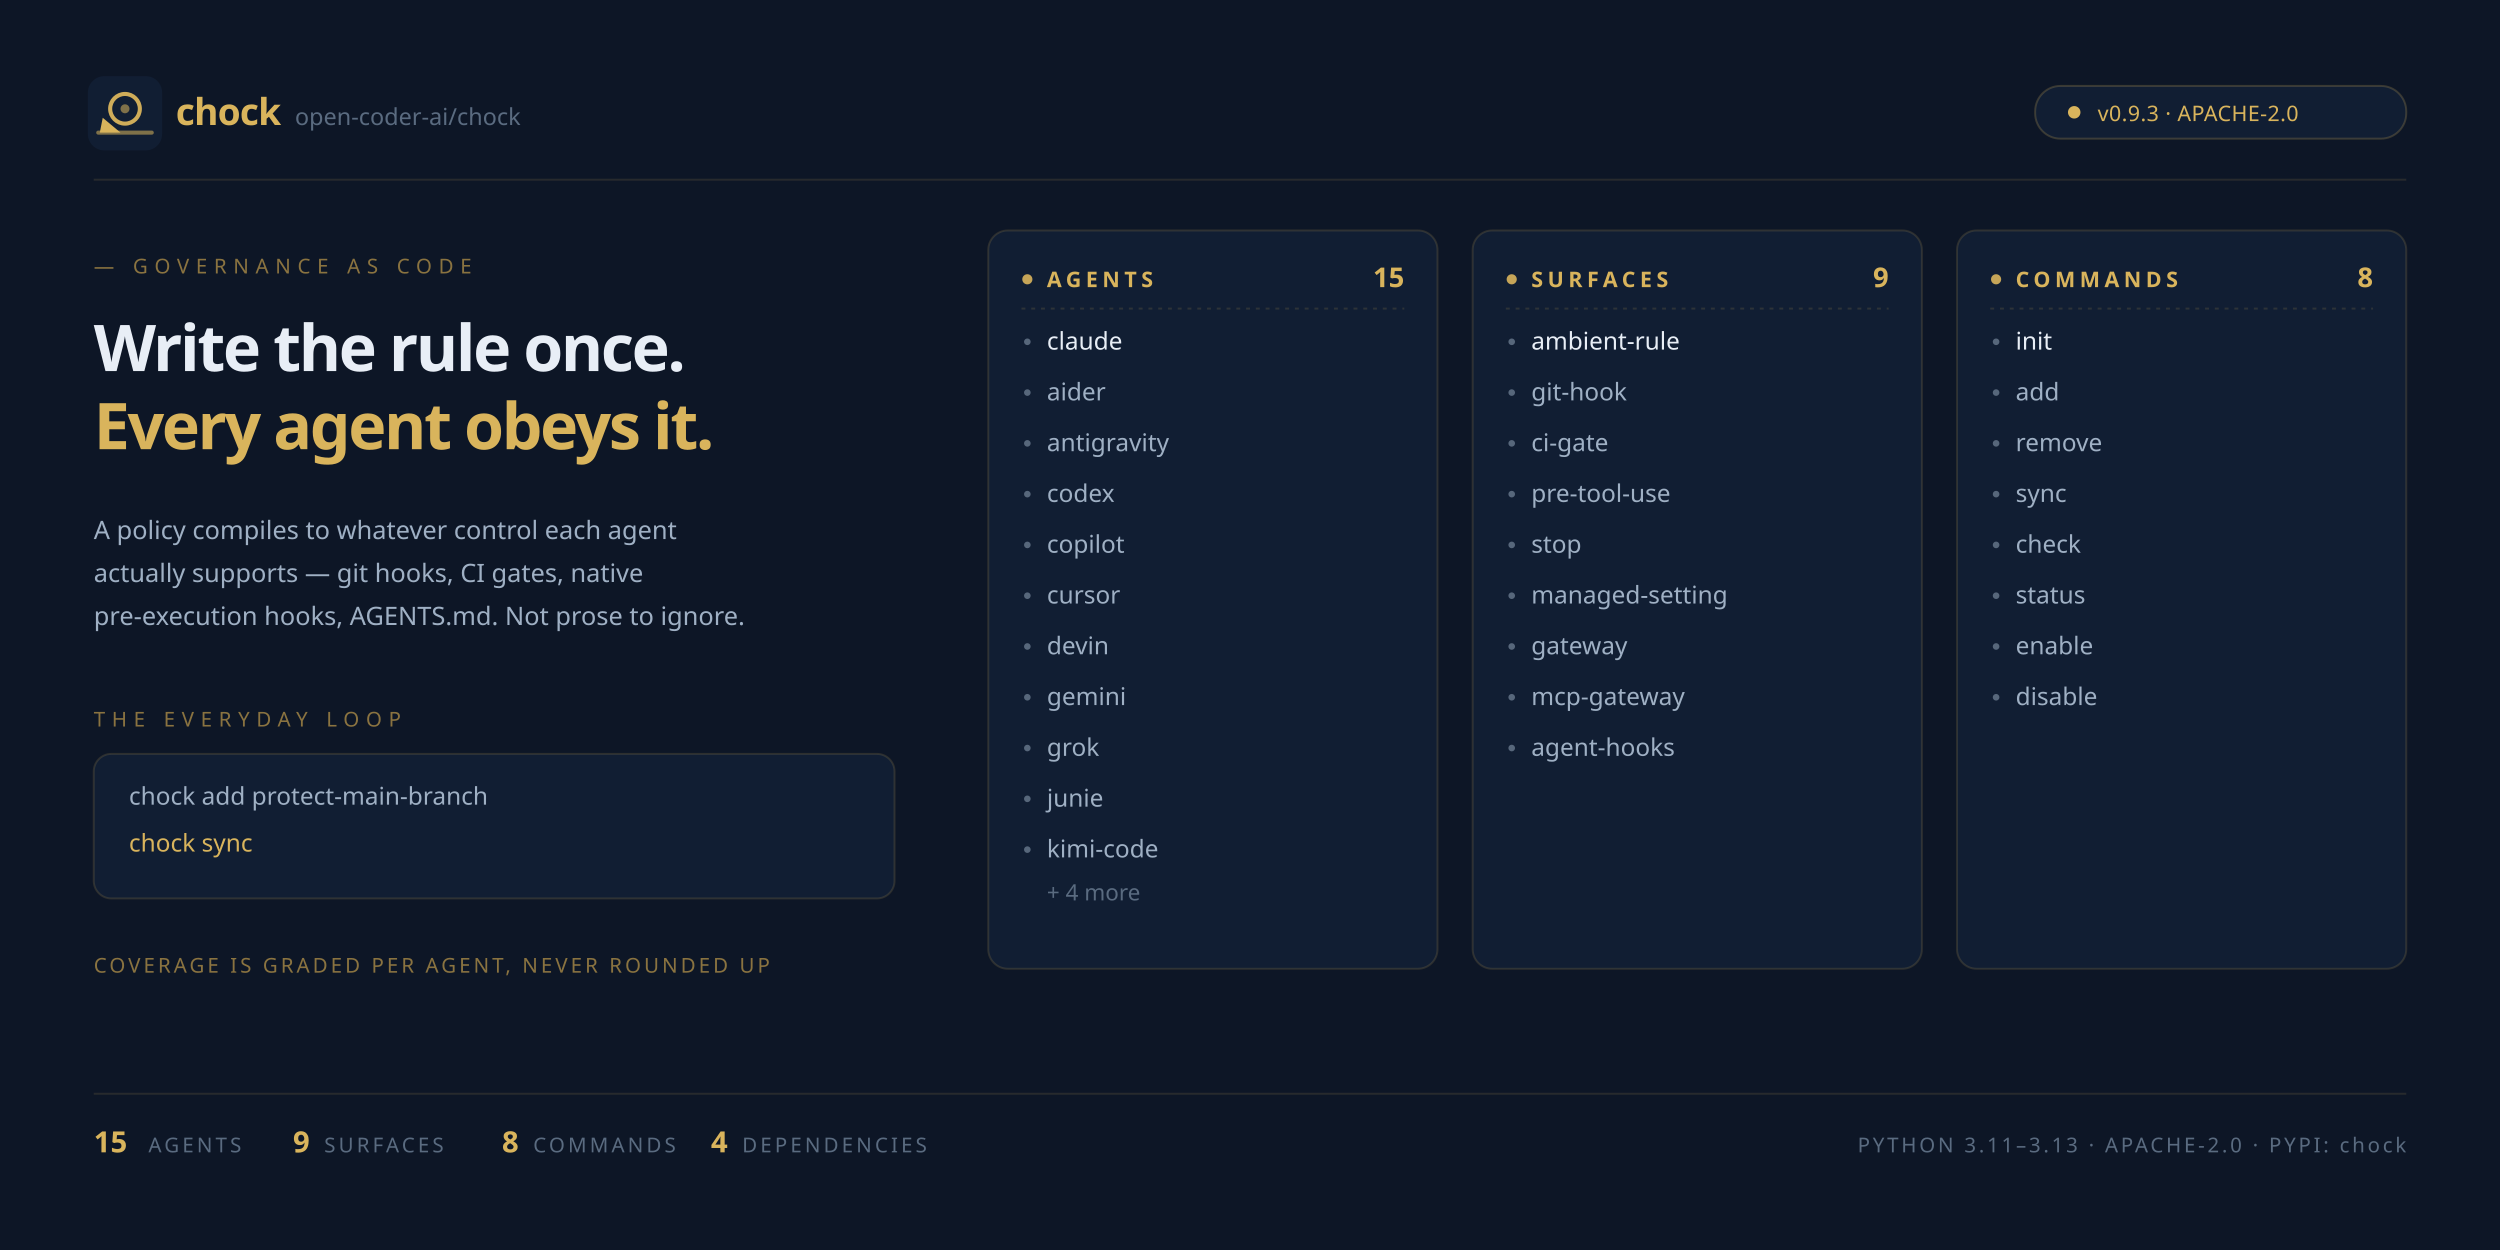
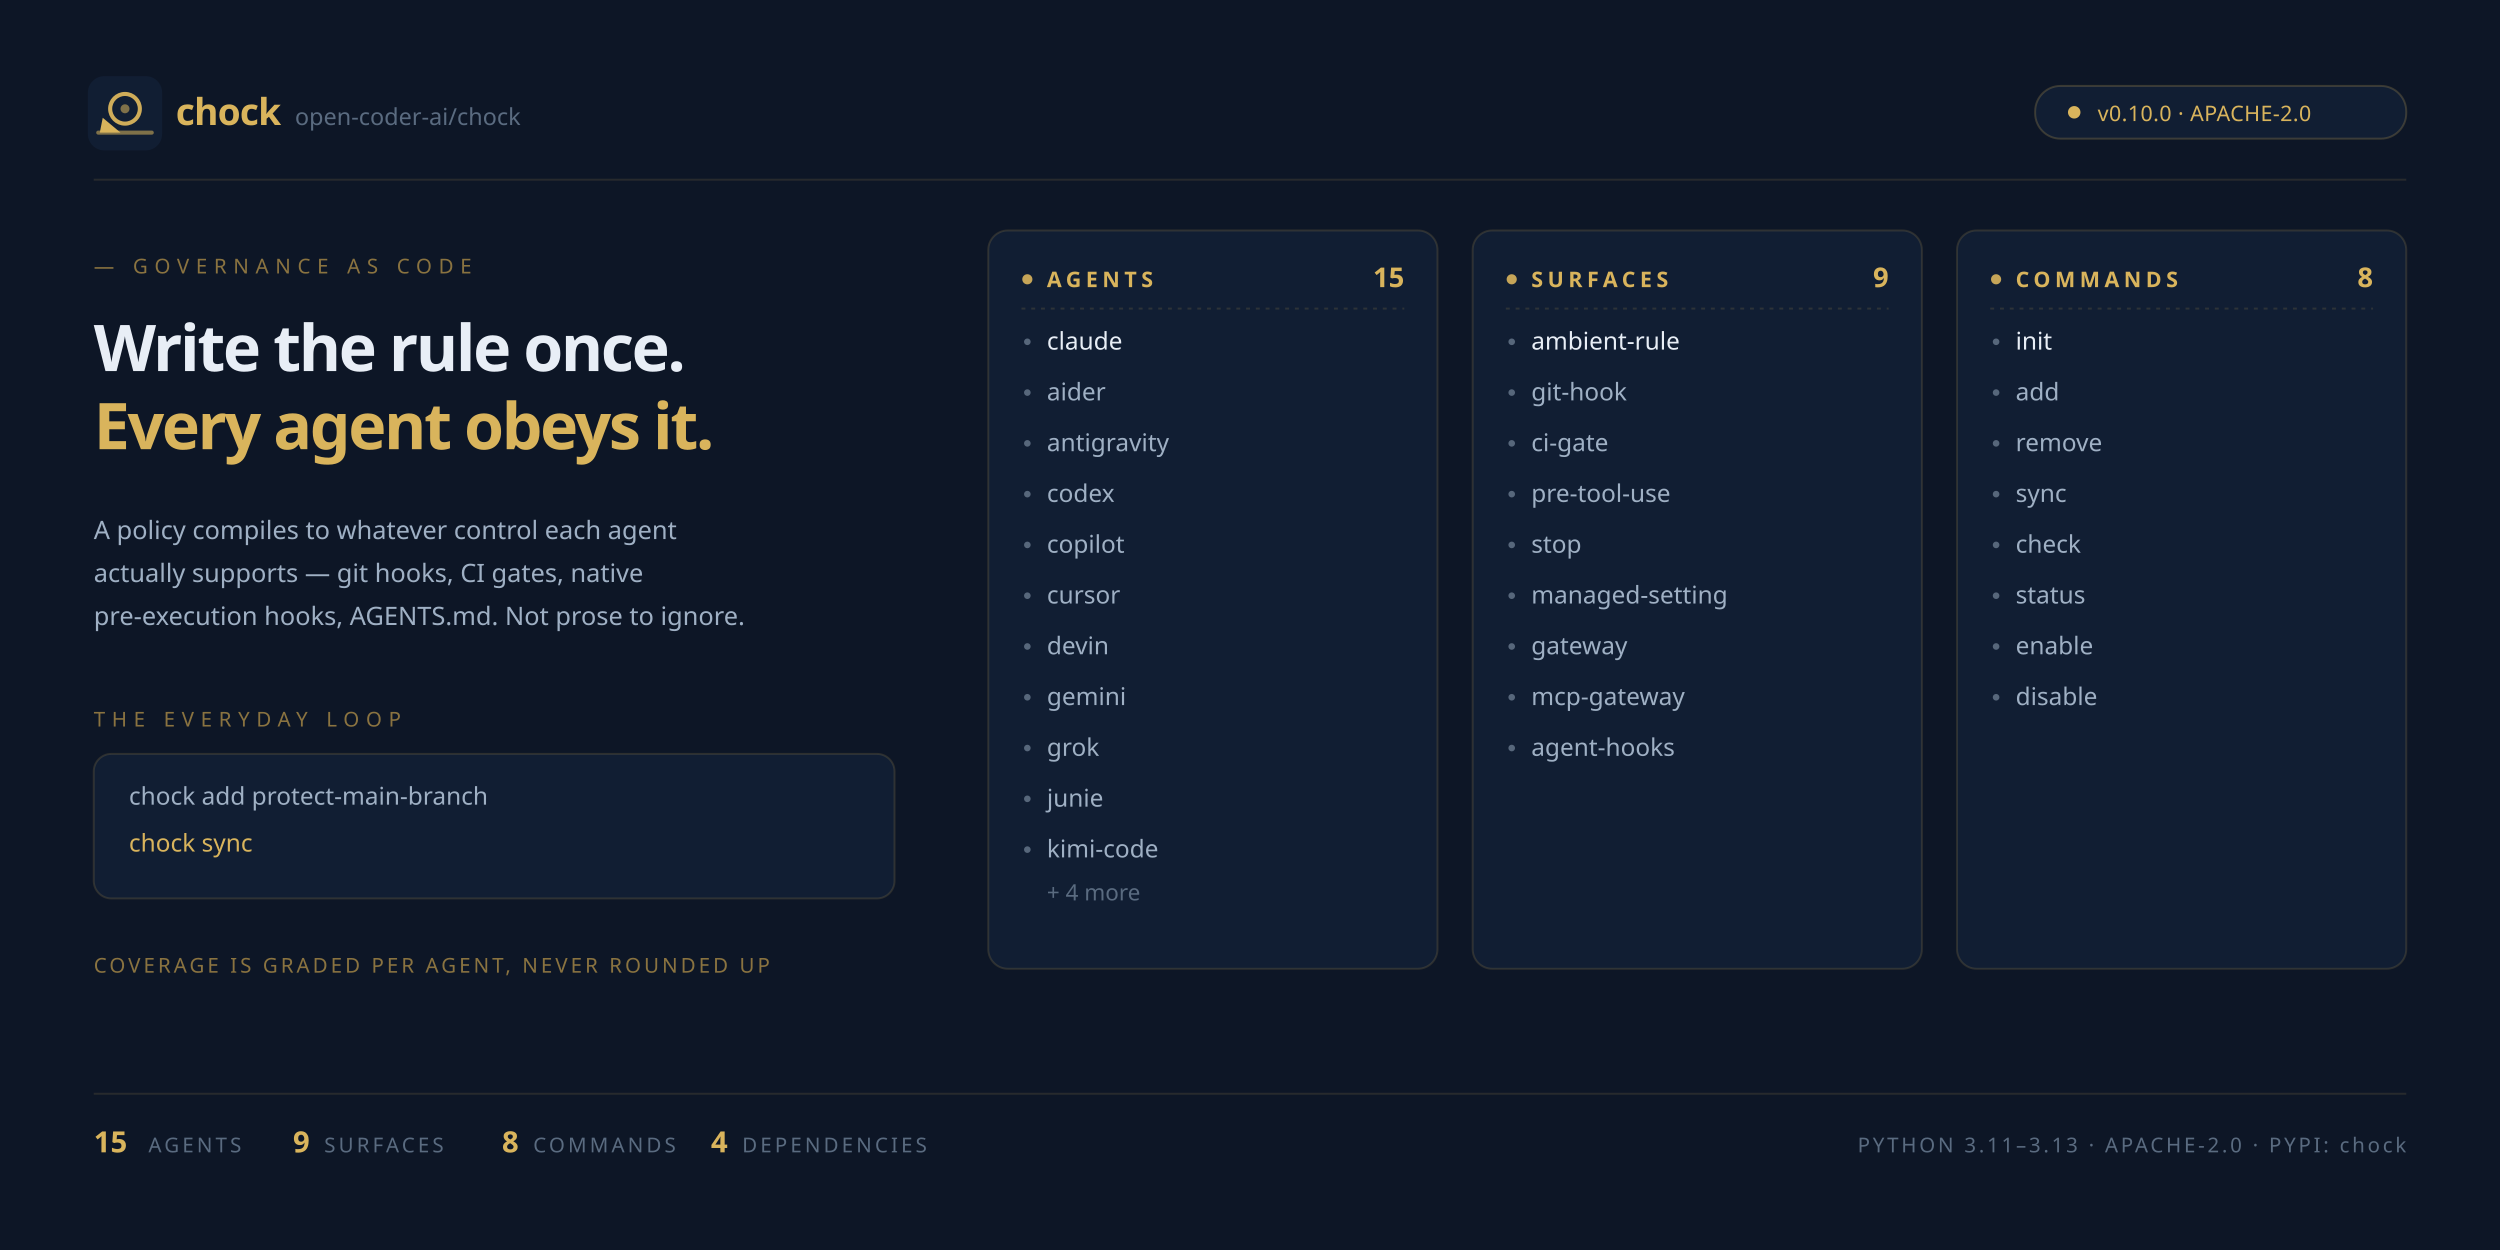
- <svg xmlns="http://www.w3.org/2000/svg" width="1280" height="640" viewBox="0 0 1280 640" role="img" aria-label="chock — governance-as-code for AI coding agents: write a rule once and every agent obeys it. A policy compiles to whatever control each agent actually supports. 15 agents (claude, aider, antigravity, codex, copilot, cursor, devin, gemini, grok, junie, kimi-code, replit, tabnine, vscode, windsurf); 9 enforcement surfaces (ambient-rule, git-hook, ci-gate, pre-tool-use, stop, managed-setting, gateway, mcp-gateway, agent-hooks), of which 4 are installed by chock sync (ambient-rule, ci-gate, git-hook, stop); 8 everyday commands (init, add, remove, sync, check, status, enable, disable). Python 3.11–3.13, Apache-2.0, on PyPI as chock, version 0.9.3.">
+ <svg xmlns="http://www.w3.org/2000/svg" width="1280" height="640" viewBox="0 0 1280 640" role="img" aria-label="chock — governance-as-code for AI coding agents: write a rule once and every agent obeys it. A policy compiles to whatever control each agent actually supports. 15 agents (claude, aider, antigravity, codex, copilot, cursor, devin, gemini, grok, junie, kimi-code, replit, tabnine, vscode, windsurf); 9 enforcement surfaces (ambient-rule, git-hook, ci-gate, pre-tool-use, stop, managed-setting, gateway, mcp-gateway, agent-hooks), of which 4 are installed by chock sync (ambient-rule, ci-gate, git-hook, stop); 8 everyday commands (init, add, remove, sync, check, status, enable, disable). Python 3.11–3.13, Apache-2.0, on PyPI as chock, version 0.10.0.">
  <rect width="1280" height="640" fill="#0D1626" />
  <rect x="45.0" y="39.0" width="38" height="38" rx="8.4" fill="#111E33" />
  <circle cx="64.0" cy="55.7" r="7.6" fill="none" stroke="#D9B45C" stroke-width="2.09" stroke-opacity="0.95" />
  <circle cx="64.0" cy="55.7" r="2.3" fill="#D9B45C" fill-opacity="0.55" />
  <path d="M 51.1 67.9 L 61.7 67.9 L 52.6 60.3 Z" fill="#D9B45C" />
  <line x1="50.3" y1="67.9" x2="77.7" y2="67.9" stroke="#D9B45C" stroke-width="2.09" stroke-opacity="0.55" stroke-linecap="round" />
  <text x="90" y="64" font-family="Geist Mono" font-size="19" font-weight="700" letter-spacing="-0.4" fill="#D9B45C">chock</text>
  <text x="151" y="64" font-family="Geist Mono" font-size="12" fill="#5A6B80">open-coder-ai/chock</text>
  <rect x="1042" y="44" width="190" height="27" rx="13" fill="#111E33" stroke="#D9B45C" stroke-opacity="0.22" />
  <circle cx="1062" cy="57.5" r="3.2" fill="#D9B45C" />
-   <text x="1074" y="62" font-family="Geist Mono" font-size="11" letter-spacing="0.2" fill="#D9B45C">v0.9.3 · APACHE-2.0</text>
+   <text x="1074" y="62" font-family="Geist Mono" font-size="11" letter-spacing="0.2" fill="#D9B45C">v0.10.0 · APACHE-2.0</text>
  <line x1="48" y1="92" x2="1232" y2="92" stroke="#D9B45C" stroke-opacity="0.13" stroke-width="1" />
  <text x="48" y="140" font-family="Geist Mono" font-size="10.5" letter-spacing="3.4" fill="#8A7340">— GOVERNANCE AS CODE</text>
  <text x="48" y="190" font-family="Geist Mono" font-size="33" font-weight="700" letter-spacing="-1.2" fill="#E8EEF6">Write the rule once.</text>
  <text x="48" y="230" font-family="Geist Mono" font-size="33" font-weight="700" letter-spacing="-1.2" fill="#D9B45C">Every agent obeys it.</text>
  <text x="48" y="276" font-family="Geist Mono" font-size="13" fill="#9FB0C4">A policy compiles to whatever control each agent</text>
  <text x="48" y="298" font-family="Geist Mono" font-size="13" fill="#9FB0C4">actually supports — git hooks, CI gates, native</text>
  <text x="48" y="320" font-family="Geist Mono" font-size="13" fill="#9FB0C4">pre-execution hooks, AGENTS.md. Not prose to ignore.</text>
  <text x="48" y="372" font-family="Geist Mono" font-size="10.5" letter-spacing="3.4" fill="#8A7340">THE EVERYDAY LOOP</text>
  <rect x="48" y="386" width="410" height="74" rx="9" fill="#111E33" stroke="#D9B45C" stroke-opacity="0.16" />
  <text x="66" y="412" font-family="Geist Mono" font-size="12.5" fill="#9FB0C4">chock add protect-main-branch</text>
  <text x="66" y="436" font-family="Geist Mono" font-size="12.5" fill="#D9B45C">chock sync</text>
  <text x="48" y="498" font-family="Geist Mono" font-size="10.5" letter-spacing="1.55" fill="#8A7340">COVERAGE IS GRADED PER AGENT, NEVER ROUNDED UP</text>
  <rect x="506" y="118" width="230" height="378" rx="10" fill="#111E33" stroke="#D9B45C" stroke-opacity="0.16" stroke-width="1" />
  <circle cx="526" cy="143" r="2.6" fill="#D9B45C" fill-opacity="0.9" />
  <text x="536" y="147" font-family="Geist Mono" font-size="11" font-weight="700" letter-spacing="2.3" fill="#D9B45C">AGENTS</text>
  <text x="719" y="147" font-family="Geist Mono" font-size="14" font-weight="700" text-anchor="end" fill="#D9B45C">15</text>
  <line x1="523" y1="158" x2="719" y2="158" stroke="#D9B45C" stroke-opacity="0.14" stroke-width="1" stroke-dasharray="2 3" />
  <circle cx="526" cy="175" r="1.7" fill="#9FB0C4" fill-opacity="0.5" />
  <text x="536" y="179" font-family="Geist Mono" font-size="12.5" fill="#E8EEF6">claude</text>
  <circle cx="526" cy="201" r="1.7" fill="#9FB0C4" fill-opacity="0.5" />
  <text x="536" y="205" font-family="Geist Mono" font-size="12.5" fill="#9FB0C4">aider</text>
  <circle cx="526" cy="227" r="1.7" fill="#9FB0C4" fill-opacity="0.5" />
  <text x="536" y="231" font-family="Geist Mono" font-size="12.5" fill="#9FB0C4">antigravity</text>
  <circle cx="526" cy="253" r="1.7" fill="#9FB0C4" fill-opacity="0.5" />
  <text x="536" y="257" font-family="Geist Mono" font-size="12.5" fill="#9FB0C4">codex</text>
  <circle cx="526" cy="279" r="1.7" fill="#9FB0C4" fill-opacity="0.5" />
  <text x="536" y="283" font-family="Geist Mono" font-size="12.5" fill="#9FB0C4">copilot</text>
  <circle cx="526" cy="305" r="1.7" fill="#9FB0C4" fill-opacity="0.5" />
  <text x="536" y="309" font-family="Geist Mono" font-size="12.5" fill="#9FB0C4">cursor</text>
  <circle cx="526" cy="331" r="1.7" fill="#9FB0C4" fill-opacity="0.5" />
  <text x="536" y="335" font-family="Geist Mono" font-size="12.5" fill="#9FB0C4">devin</text>
  <circle cx="526" cy="357" r="1.7" fill="#9FB0C4" fill-opacity="0.5" />
  <text x="536" y="361" font-family="Geist Mono" font-size="12.5" fill="#9FB0C4">gemini</text>
  <circle cx="526" cy="383" r="1.7" fill="#9FB0C4" fill-opacity="0.5" />
  <text x="536" y="387" font-family="Geist Mono" font-size="12.5" fill="#9FB0C4">grok</text>
  <circle cx="526" cy="409" r="1.7" fill="#9FB0C4" fill-opacity="0.5" />
  <text x="536" y="413" font-family="Geist Mono" font-size="12.5" fill="#9FB0C4">junie</text>
  <circle cx="526" cy="435" r="1.7" fill="#9FB0C4" fill-opacity="0.5" />
  <text x="536" y="439" font-family="Geist Mono" font-size="12.5" fill="#9FB0C4">kimi-code</text>
  <text x="536" y="461" font-family="Geist Mono" font-size="11.5" fill="#5A6B80">+ 4 more</text>
  <rect x="754" y="118" width="230" height="378" rx="10" fill="#111E33" stroke="#D9B45C" stroke-opacity="0.16" stroke-width="1" />
  <circle cx="774" cy="143" r="2.6" fill="#D9B45C" fill-opacity="0.9" />
  <text x="784" y="147" font-family="Geist Mono" font-size="11" font-weight="700" letter-spacing="2.3" fill="#D9B45C">SURFACES</text>
  <text x="967" y="147" font-family="Geist Mono" font-size="14" font-weight="700" text-anchor="end" fill="#D9B45C">9</text>
  <line x1="771" y1="158" x2="967" y2="158" stroke="#D9B45C" stroke-opacity="0.14" stroke-width="1" stroke-dasharray="2 3" />
  <circle cx="774" cy="175" r="1.7" fill="#9FB0C4" fill-opacity="0.5" />
  <text x="784" y="179" font-family="Geist Mono" font-size="12.5" fill="#E8EEF6">ambient-rule</text>
  <circle cx="774" cy="201" r="1.7" fill="#9FB0C4" fill-opacity="0.5" />
  <text x="784" y="205" font-family="Geist Mono" font-size="12.5" fill="#9FB0C4">git-hook</text>
  <circle cx="774" cy="227" r="1.7" fill="#9FB0C4" fill-opacity="0.5" />
  <text x="784" y="231" font-family="Geist Mono" font-size="12.5" fill="#9FB0C4">ci-gate</text>
  <circle cx="774" cy="253" r="1.7" fill="#9FB0C4" fill-opacity="0.5" />
  <text x="784" y="257" font-family="Geist Mono" font-size="12.5" fill="#9FB0C4">pre-tool-use</text>
  <circle cx="774" cy="279" r="1.7" fill="#9FB0C4" fill-opacity="0.5" />
  <text x="784" y="283" font-family="Geist Mono" font-size="12.5" fill="#9FB0C4">stop</text>
  <circle cx="774" cy="305" r="1.7" fill="#9FB0C4" fill-opacity="0.5" />
  <text x="784" y="309" font-family="Geist Mono" font-size="12.5" fill="#9FB0C4">managed-setting</text>
  <circle cx="774" cy="331" r="1.7" fill="#9FB0C4" fill-opacity="0.5" />
  <text x="784" y="335" font-family="Geist Mono" font-size="12.5" fill="#9FB0C4">gateway</text>
  <circle cx="774" cy="357" r="1.7" fill="#9FB0C4" fill-opacity="0.5" />
  <text x="784" y="361" font-family="Geist Mono" font-size="12.5" fill="#9FB0C4">mcp-gateway</text>
  <circle cx="774" cy="383" r="1.7" fill="#9FB0C4" fill-opacity="0.5" />
  <text x="784" y="387" font-family="Geist Mono" font-size="12.5" fill="#9FB0C4">agent-hooks</text>
  <rect x="1002" y="118" width="230" height="378" rx="10" fill="#111E33" stroke="#D9B45C" stroke-opacity="0.16" stroke-width="1" />
  <circle cx="1022" cy="143" r="2.6" fill="#D9B45C" fill-opacity="0.9" />
  <text x="1032" y="147" font-family="Geist Mono" font-size="11" font-weight="700" letter-spacing="2.3" fill="#D9B45C">COMMANDS</text>
  <text x="1215" y="147" font-family="Geist Mono" font-size="14" font-weight="700" text-anchor="end" fill="#D9B45C">8</text>
  <line x1="1019" y1="158" x2="1215" y2="158" stroke="#D9B45C" stroke-opacity="0.14" stroke-width="1" stroke-dasharray="2 3" />
  <circle cx="1022" cy="175" r="1.7" fill="#9FB0C4" fill-opacity="0.5" />
  <text x="1032" y="179" font-family="Geist Mono" font-size="12.5" fill="#E8EEF6">init</text>
  <circle cx="1022" cy="201" r="1.7" fill="#9FB0C4" fill-opacity="0.5" />
  <text x="1032" y="205" font-family="Geist Mono" font-size="12.5" fill="#9FB0C4">add</text>
  <circle cx="1022" cy="227" r="1.7" fill="#9FB0C4" fill-opacity="0.5" />
  <text x="1032" y="231" font-family="Geist Mono" font-size="12.5" fill="#9FB0C4">remove</text>
  <circle cx="1022" cy="253" r="1.7" fill="#9FB0C4" fill-opacity="0.5" />
  <text x="1032" y="257" font-family="Geist Mono" font-size="12.5" fill="#9FB0C4">sync</text>
  <circle cx="1022" cy="279" r="1.7" fill="#9FB0C4" fill-opacity="0.5" />
  <text x="1032" y="283" font-family="Geist Mono" font-size="12.5" fill="#9FB0C4">check</text>
  <circle cx="1022" cy="305" r="1.7" fill="#9FB0C4" fill-opacity="0.5" />
  <text x="1032" y="309" font-family="Geist Mono" font-size="12.5" fill="#9FB0C4">status</text>
  <circle cx="1022" cy="331" r="1.7" fill="#9FB0C4" fill-opacity="0.5" />
  <text x="1032" y="335" font-family="Geist Mono" font-size="12.5" fill="#9FB0C4">enable</text>
  <circle cx="1022" cy="357" r="1.7" fill="#9FB0C4" fill-opacity="0.5" />
  <text x="1032" y="361" font-family="Geist Mono" font-size="12.5" fill="#9FB0C4">disable</text>
  <line x1="48" y1="560" x2="1232" y2="560" stroke="#D9B45C" stroke-opacity="0.13" stroke-width="1" />
  <text x="48" y="590" font-family="Geist Mono" font-size="15" font-weight="700" fill="#D9B45C">15</text>
  <text x="76" y="590" font-family="Geist Mono" font-size="10.5" letter-spacing="1.6" fill="#5A6B80">AGENTS</text>
  <text x="150" y="590" font-family="Geist Mono" font-size="15" font-weight="700" fill="#D9B45C">9</text>
  <text x="166" y="590" font-family="Geist Mono" font-size="10.5" letter-spacing="1.6" fill="#5A6B80">SURFACES</text>
  <text x="257" y="590" font-family="Geist Mono" font-size="15" font-weight="700" fill="#D9B45C">8</text>
  <text x="273" y="590" font-family="Geist Mono" font-size="10.5" letter-spacing="1.6" fill="#5A6B80">COMMANDS</text>
  <text x="364" y="590" font-family="Geist Mono" font-size="15" font-weight="700" fill="#D9B45C">4</text>
  <text x="380" y="590" font-family="Geist Mono" font-size="10.5" letter-spacing="1.6" fill="#5A6B80">DEPENDENCIES</text>
  <text x="1232" y="590" font-family="Geist Mono" font-size="10.5" letter-spacing="1.4" text-anchor="end" fill="#5A6B80">PYTHON 3.11–3.13 · APACHE-2.0 · PYPI: chock</text>
</svg>
